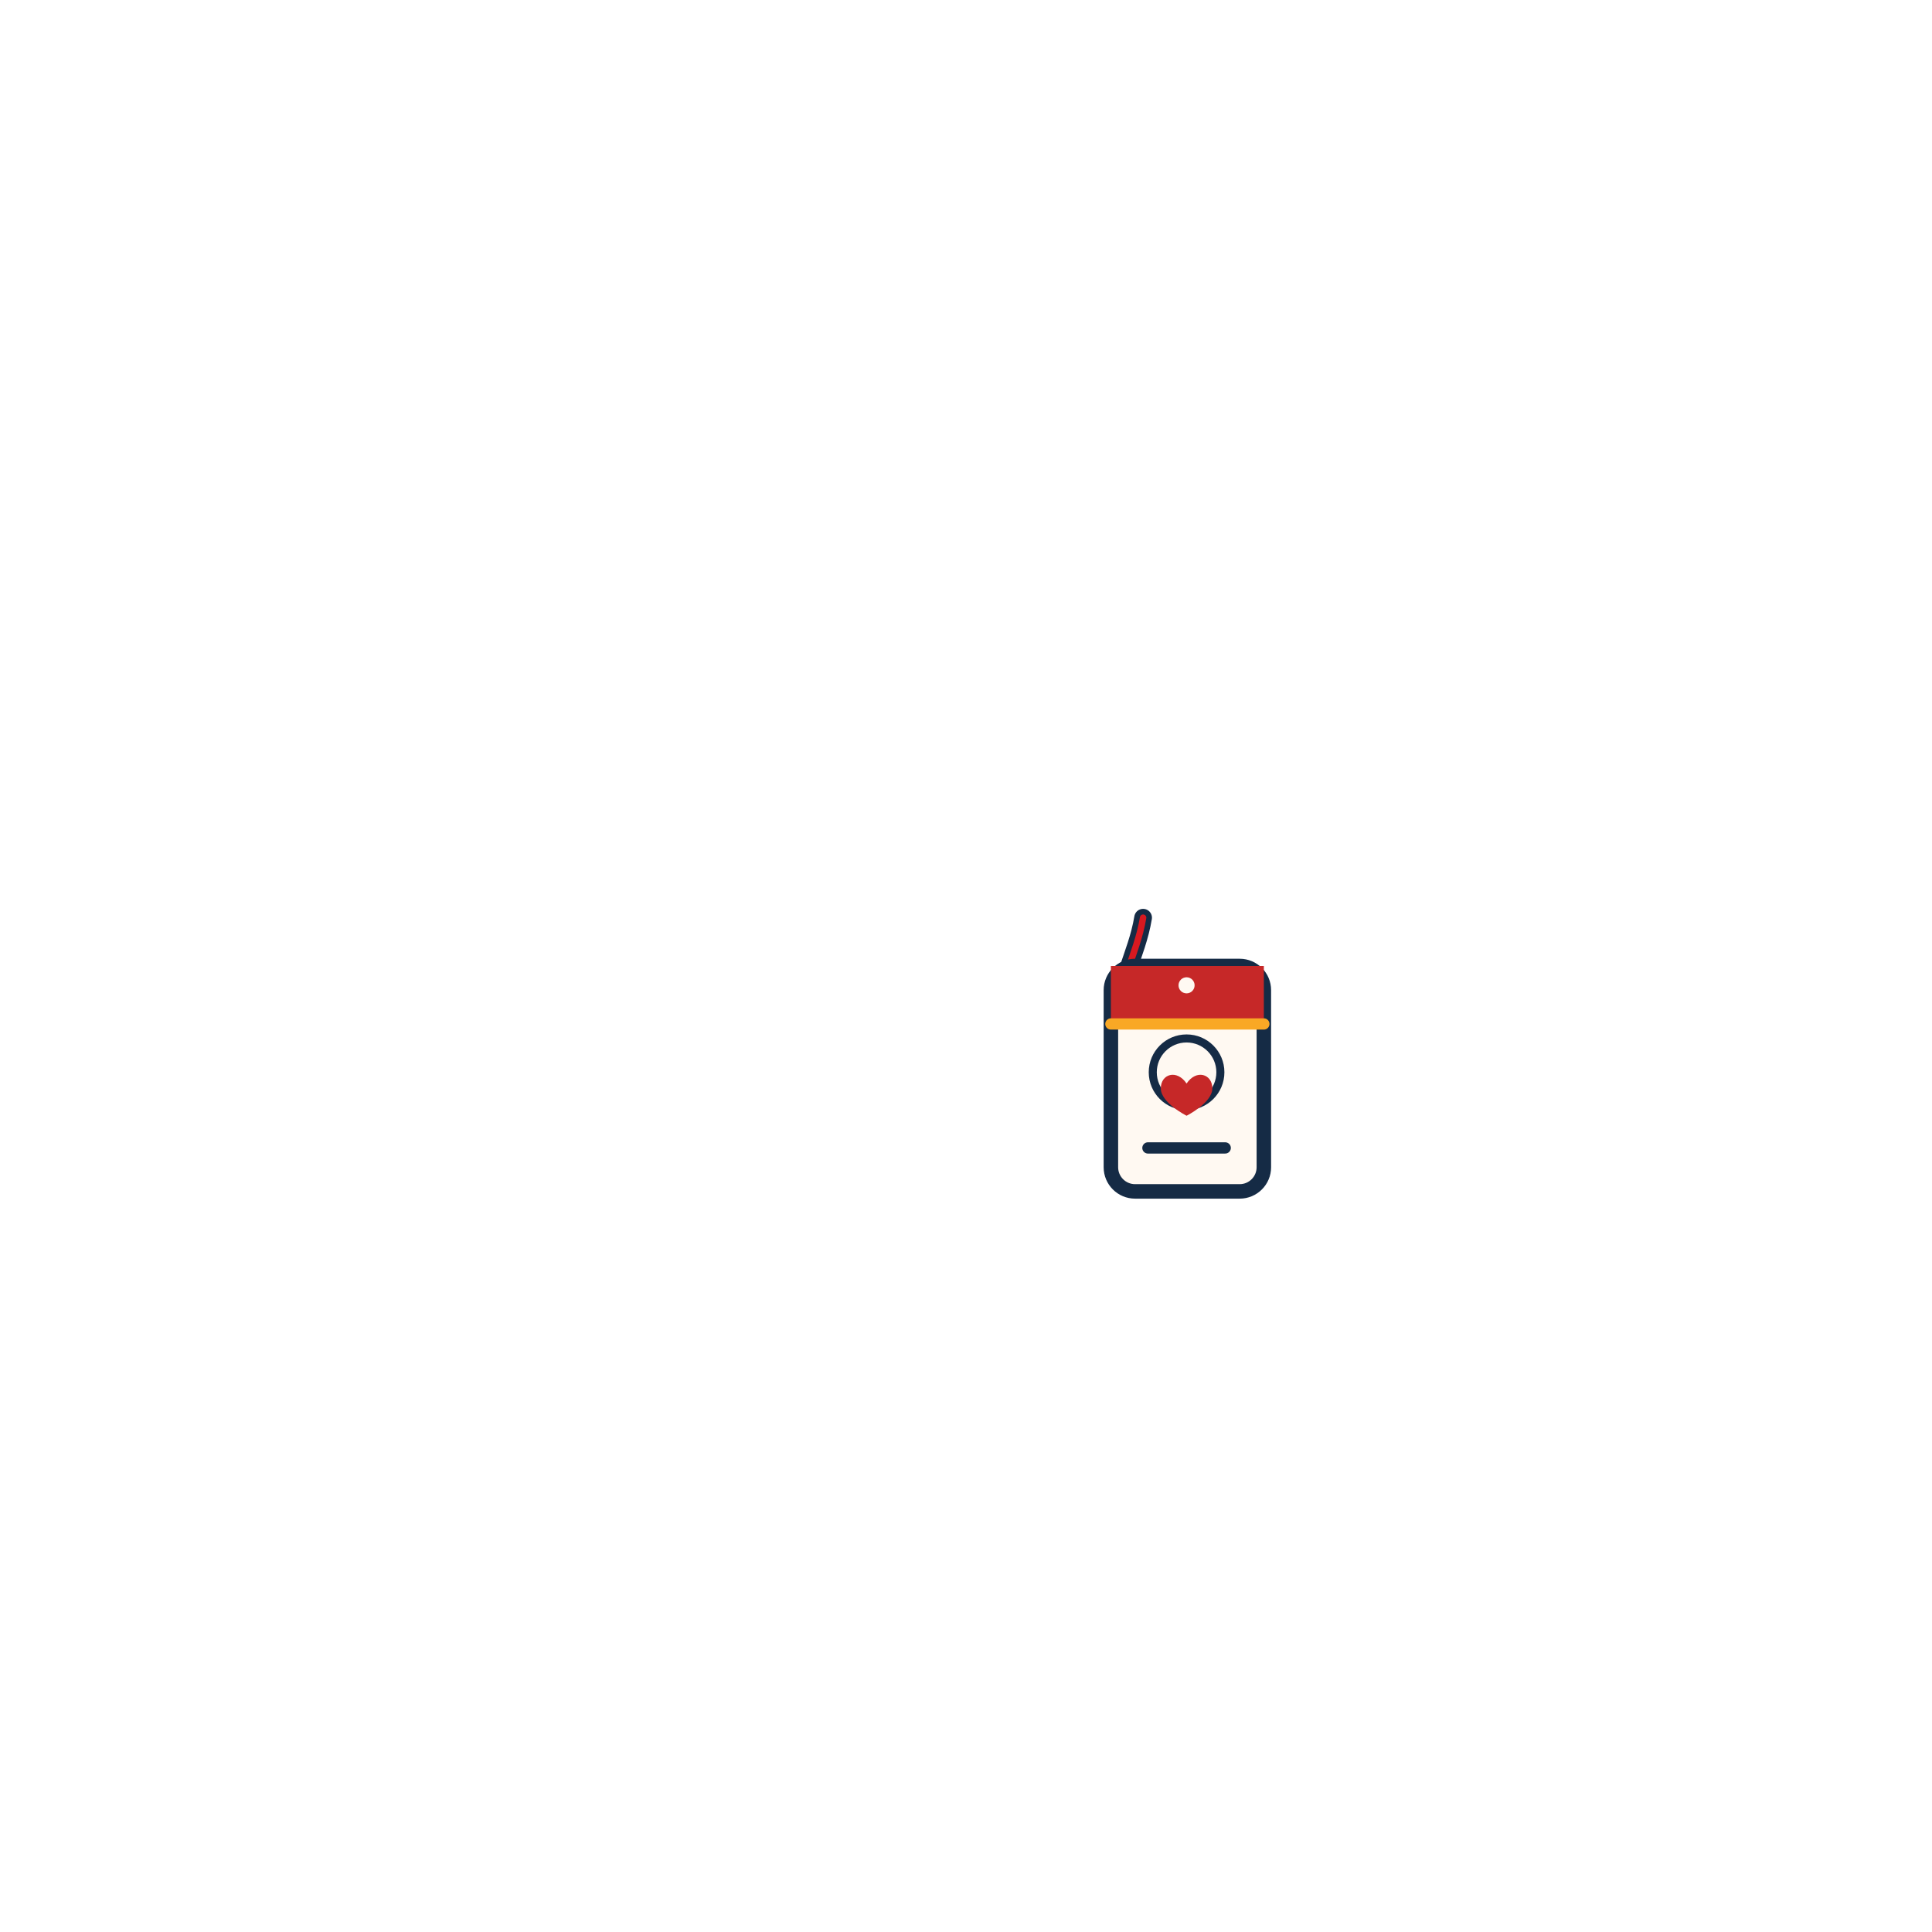
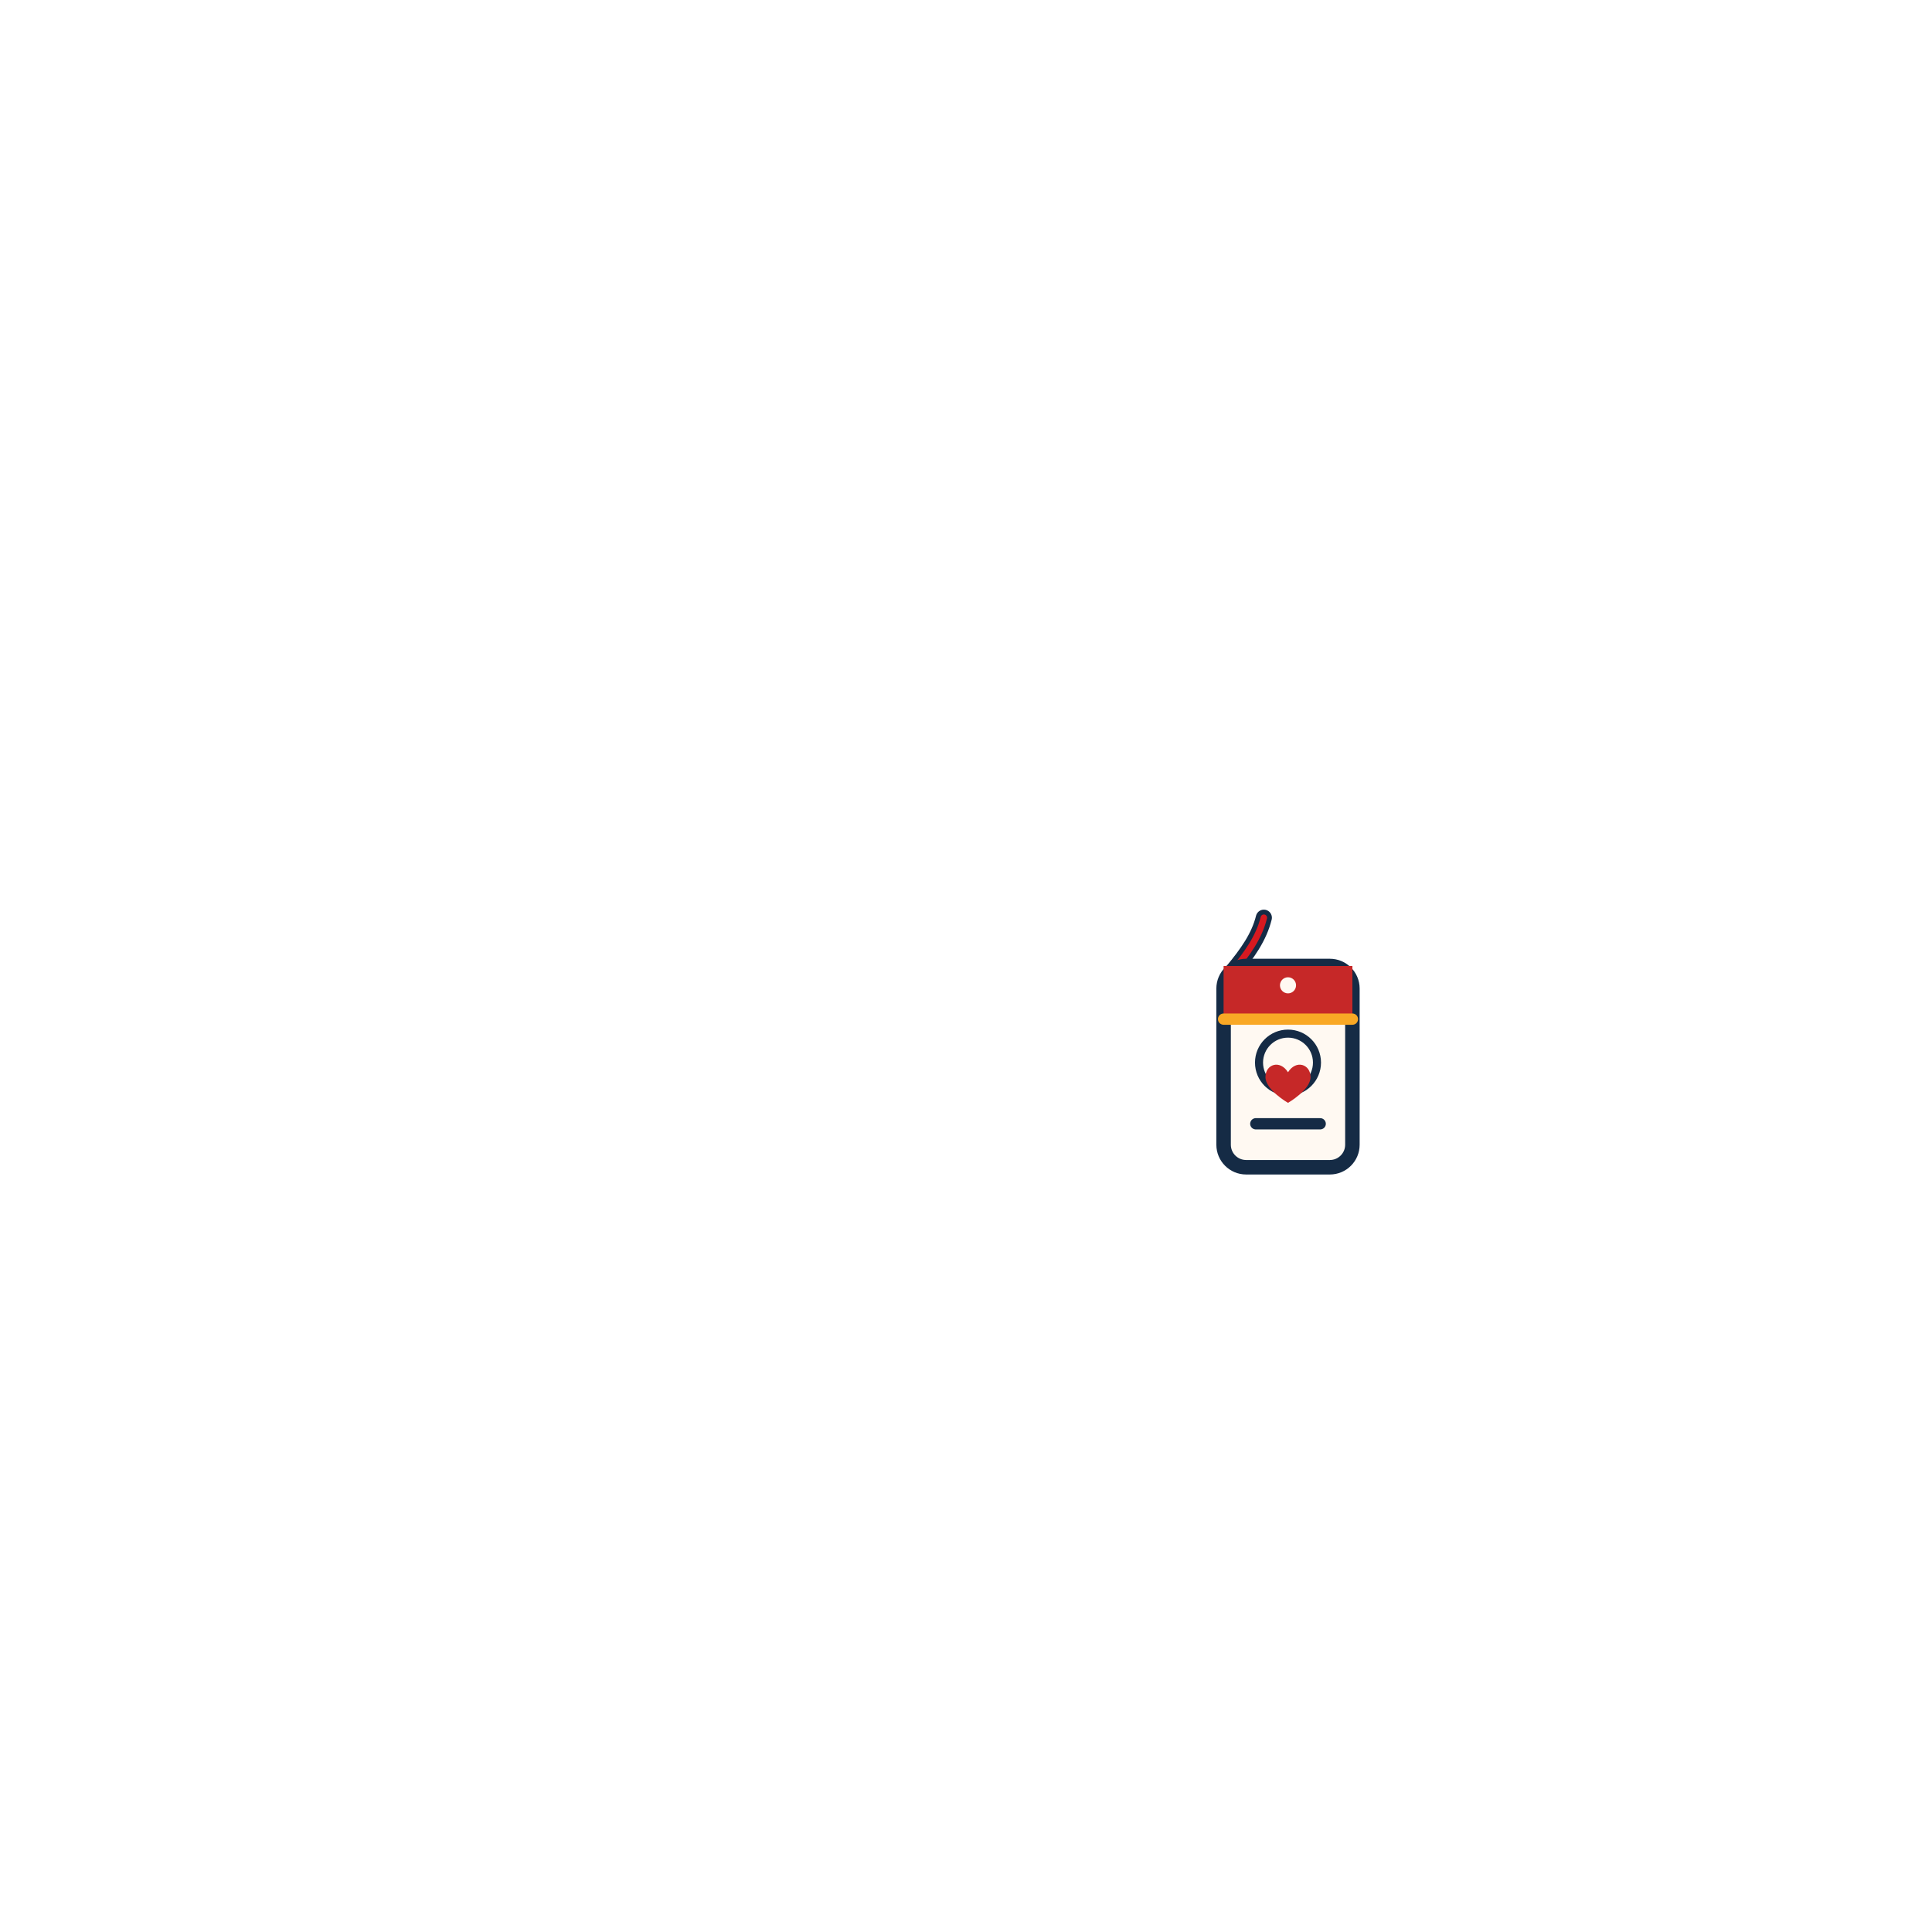
<svg xmlns="http://www.w3.org/2000/svg" viewBox="0 0 1200 1200">
  <g stroke-linecap="round" stroke-linejoin="round">
-     <path d="M710 570 C708 582 704 592 700 604" fill="none" stroke="#152B45" stroke-width="11" />
-     <path d="M710 570 C708 582 704 592 700 604" fill="none" stroke="#D71920" stroke-width="4" />
-     <rect x="690" y="600" width="95" height="140" rx="15" fill="#FFF9F2" stroke="#152B45" stroke-width="9" />
-     <path d="M690 600 H785 V636 H690 Z" fill="#C62828" />
-     <path d="M690 636 H785" stroke="#F9A825" stroke-width="7" />
-     <circle cx="737" cy="666" r="21" fill="#FFF9F2" stroke="#152B45" stroke-width="5" />
-     <path d="M737 673 C731 664 721 667 721 676 C721 685 737 693 737 693 C737 693 753 685 753 676 C753 667 743 664 737 673 Z" fill="#C62828" />
-     <path d="M713 713 H761" stroke="#152B45" stroke-width="7" />
-     <circle cx="737" cy="612" r="5" fill="#FFF9F2" />
+     <path d="M785 570 C782 582 775 592 765 604" fill="none" stroke="#152B45" stroke-width="10" />
+     <path d="M785 570 C782 582 775 592 765 604" fill="none" stroke="#D71920" stroke-width="4" />
+     <rect x="760" y="600" width="80" height="125" rx="14" fill="#FFF9F2" stroke="#152B45" stroke-width="9" />
+     <path d="M760 600 H840 V633 H760 Z" fill="#C62828" />
+     <path d="M760 633 H840" stroke="#F9A825" stroke-width="7" />
+     <circle cx="800" cy="660" r="18" fill="#FFF9F2" stroke="#152B45" stroke-width="5" />
+     <path d="M800 666 C795 658 786 661 786 669 C786 677 800 685 800 685 C800 685 814 677 814 669 C814 661 805 658 800 666 Z" fill="#C62828" />
+     <path d="M780 698 H820" stroke="#152B45" stroke-width="7" />
+     <circle cx="800" cy="612" r="5" fill="#FFF9F2" />
  </g>
</svg>
